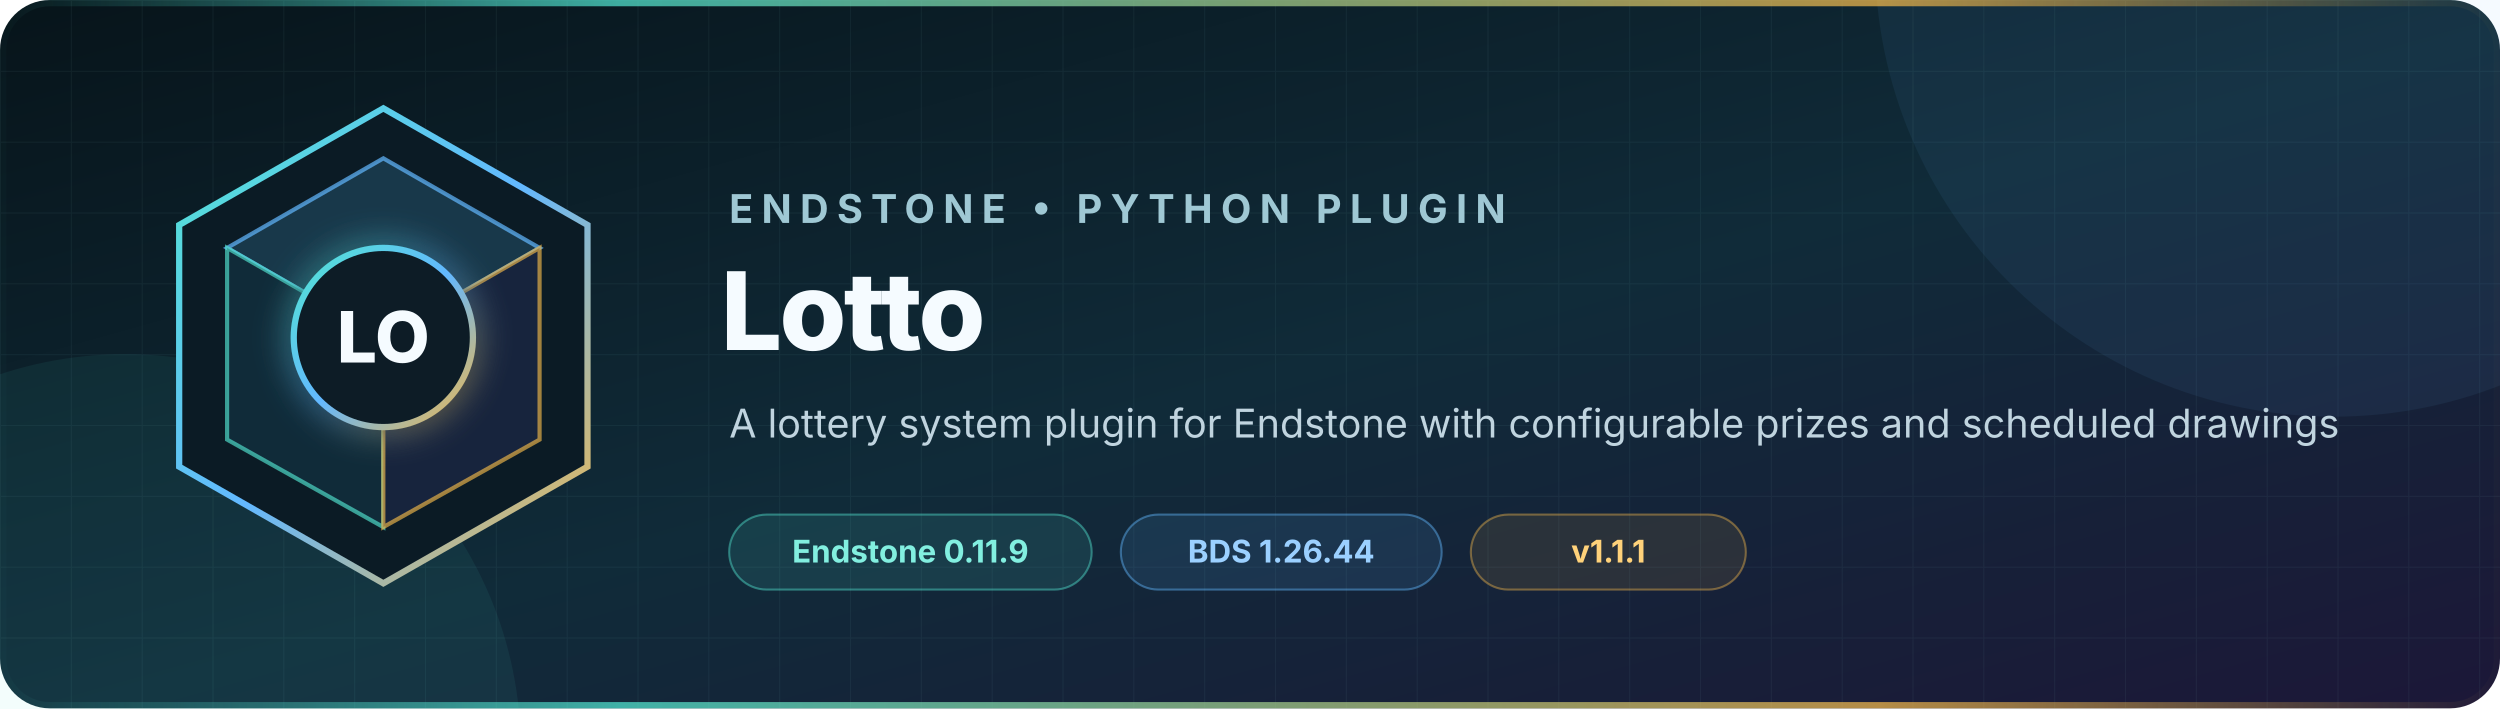
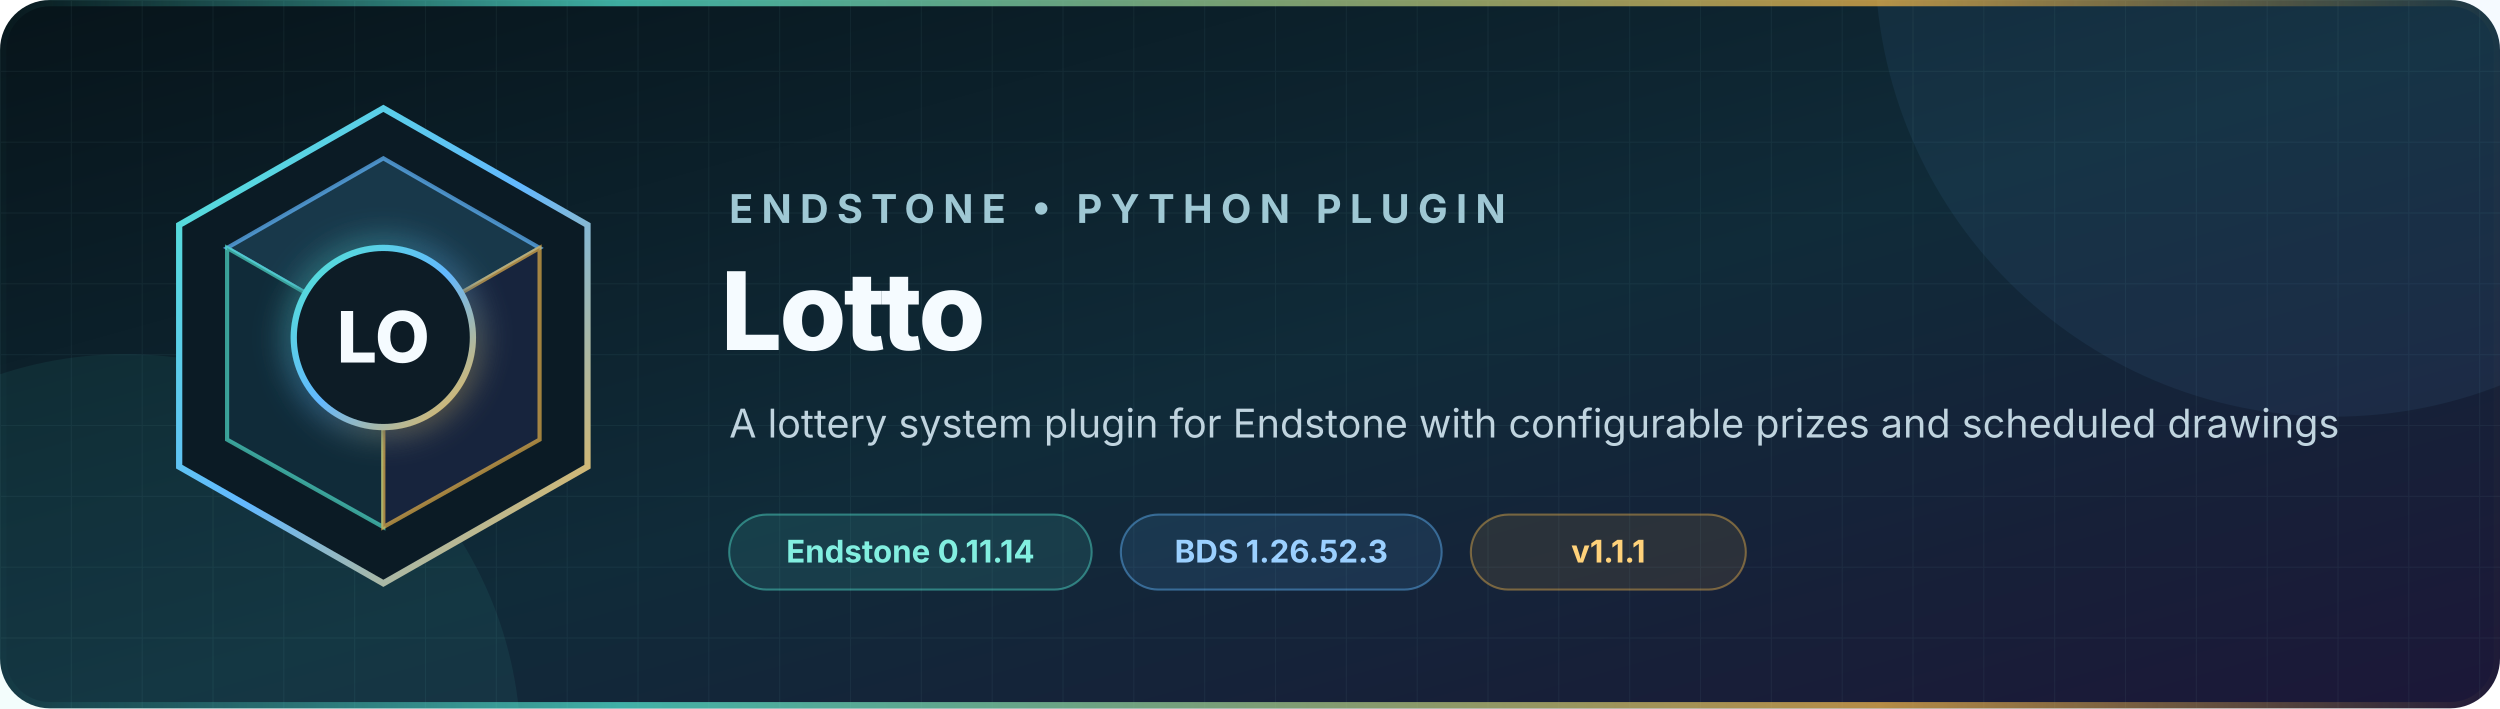
<svg xmlns="http://www.w3.org/2000/svg" width="1200" height="340" viewBox="0 0 1200 340" role="img" aria-labelledby="title description">
  <defs>
    <linearGradient id="background" x1="0" y1="0" x2="1" y2="1">
      <stop offset="0" stop-color="#07141a" />
      <stop offset="0.52" stop-color="#102b39" />
      <stop offset="1" stop-color="#1c1738" />
    </linearGradient>
    <linearGradient id="accent" x1="0" y1="0" x2="1" y2="1">
      <stop offset="0" stop-color="#52e5d1" />
      <stop offset="0.5" stop-color="#63b8ff" />
      <stop offset="1" stop-color="#f2b84b" />
    </linearGradient>
    <linearGradient id="rule" x1="0" y1="0" x2="1" y2="0">
      <stop offset="0" stop-color="#52e5d1" stop-opacity="0" />
      <stop offset="0.25" stop-color="#52e5d1" />
      <stop offset="0.75" stop-color="#f2b84b" />
      <stop offset="1" stop-color="#f2b84b" stop-opacity="0" />
    </linearGradient>
    <pattern id="grid" width="34" height="34" patternUnits="userSpaceOnUse">
      <path d="M34 0H0V34" fill="none" stroke="#9cdceb" stroke-opacity="0.055" />
    </pattern>
    <filter id="glow" x="-50%" y="-50%" width="200%" height="200%">
      <feGaussianBlur stdDeviation="8" result="blur" />
      <feMerge>
        <feMergeNode in="blur" />
        <feMergeNode in="SourceGraphic" />
      </feMerge>
    </filter>
  </defs>
  <rect width="1200" height="340" rx="24" fill="url(#background)" />
  <rect width="1200" height="340" rx="24" fill="url(#grid)" />
  <circle cx="1120" cy="-20" r="220" fill="#63b8ff" opacity="0.07" />
  <circle cx="60" cy="360" r="190" fill="#52e5d1" opacity="0.07" />
  <g transform="translate(72 48)">
    <path d="M112 4 210 60v116l-98 56-98-56V60Z" fill="#0b1b25" stroke="url(#accent)" stroke-width="3" />
    <path d="m112 28 75 43-75 43-75-43Z" fill="#18384a" stroke="#63b8ff" stroke-opacity="0.7" stroke-width="2" />
    <path d="m37 71 75 43v91l-75-42Z" fill="#102b39" stroke="#52e5d1" stroke-opacity="0.65" stroke-width="2" />
    <path d="m187 71-75 43v91l75-42Z" fill="#17243d" stroke="#f2b84b" stroke-opacity="0.65" stroke-width="2" />
    <circle cx="112" cy="114" r="43" fill="#0b1b25" stroke="url(#accent)" stroke-width="3" filter="url(#glow)" />
    <text x="112" y="126" text-anchor="middle" fill="#f5fbff" font-family="Inter, Segoe UI, Arial, sans-serif" font-size="34" font-weight="760">LO</text>
  </g>
  <g font-family="Inter, Segoe UI, Arial, sans-serif">
    <text x="350" y="107" fill="#9fc8d4" font-size="19" font-weight="650" letter-spacing="4">ENDSTONE • PYTHON PLUGIN</text>
    <text x="346" y="168" fill="#f5fbff" font-size="52" font-weight="760" letter-spacing="-1.3">Lotto</text>
    <text x="350" y="210" fill="#c0d4df" font-size="19">A lottery system plugin for Endstone with configurable prizes and scheduled drawings</text>
    <g transform="translate(350 247)" font-size="15" font-weight="650">
      <rect width="174" height="36" rx="18" fill="#52e5d1" fill-opacity="0.11" stroke="#52e5d1" stroke-opacity="0.44" />
-       <text x="87" y="23" text-anchor="middle" fill="#82efe0">Endstone 0.11.9</text>
+       <text x="87" y="23" text-anchor="middle" fill="#82efe0">Endstone 0.11.14</text>
      <rect x="188" width="154" height="36" rx="18" fill="#63b8ff" fill-opacity="0.11" stroke="#63b8ff" stroke-opacity="0.44" />
-       <text x="265" y="23" text-anchor="middle" fill="#9bd0ff">BDS 1.26.44</text>
+       <text x="265" y="23" text-anchor="middle" fill="#9bd0ff">BDS 1.26.52.3</text>
      <rect x="356" width="132" height="36" rx="18" fill="#f2b84b" fill-opacity="0.1" stroke="#f2b84b" stroke-opacity="0.42" />
      <text x="422" y="23" text-anchor="middle" fill="#ffd27a">v1.1.1</text>
    </g>
  </g>
  <rect x="1.5" y="1.5" width="1197" height="337" rx="22.5" fill="none" stroke="url(#rule)" stroke-width="3" opacity="0.72" />
</svg>
